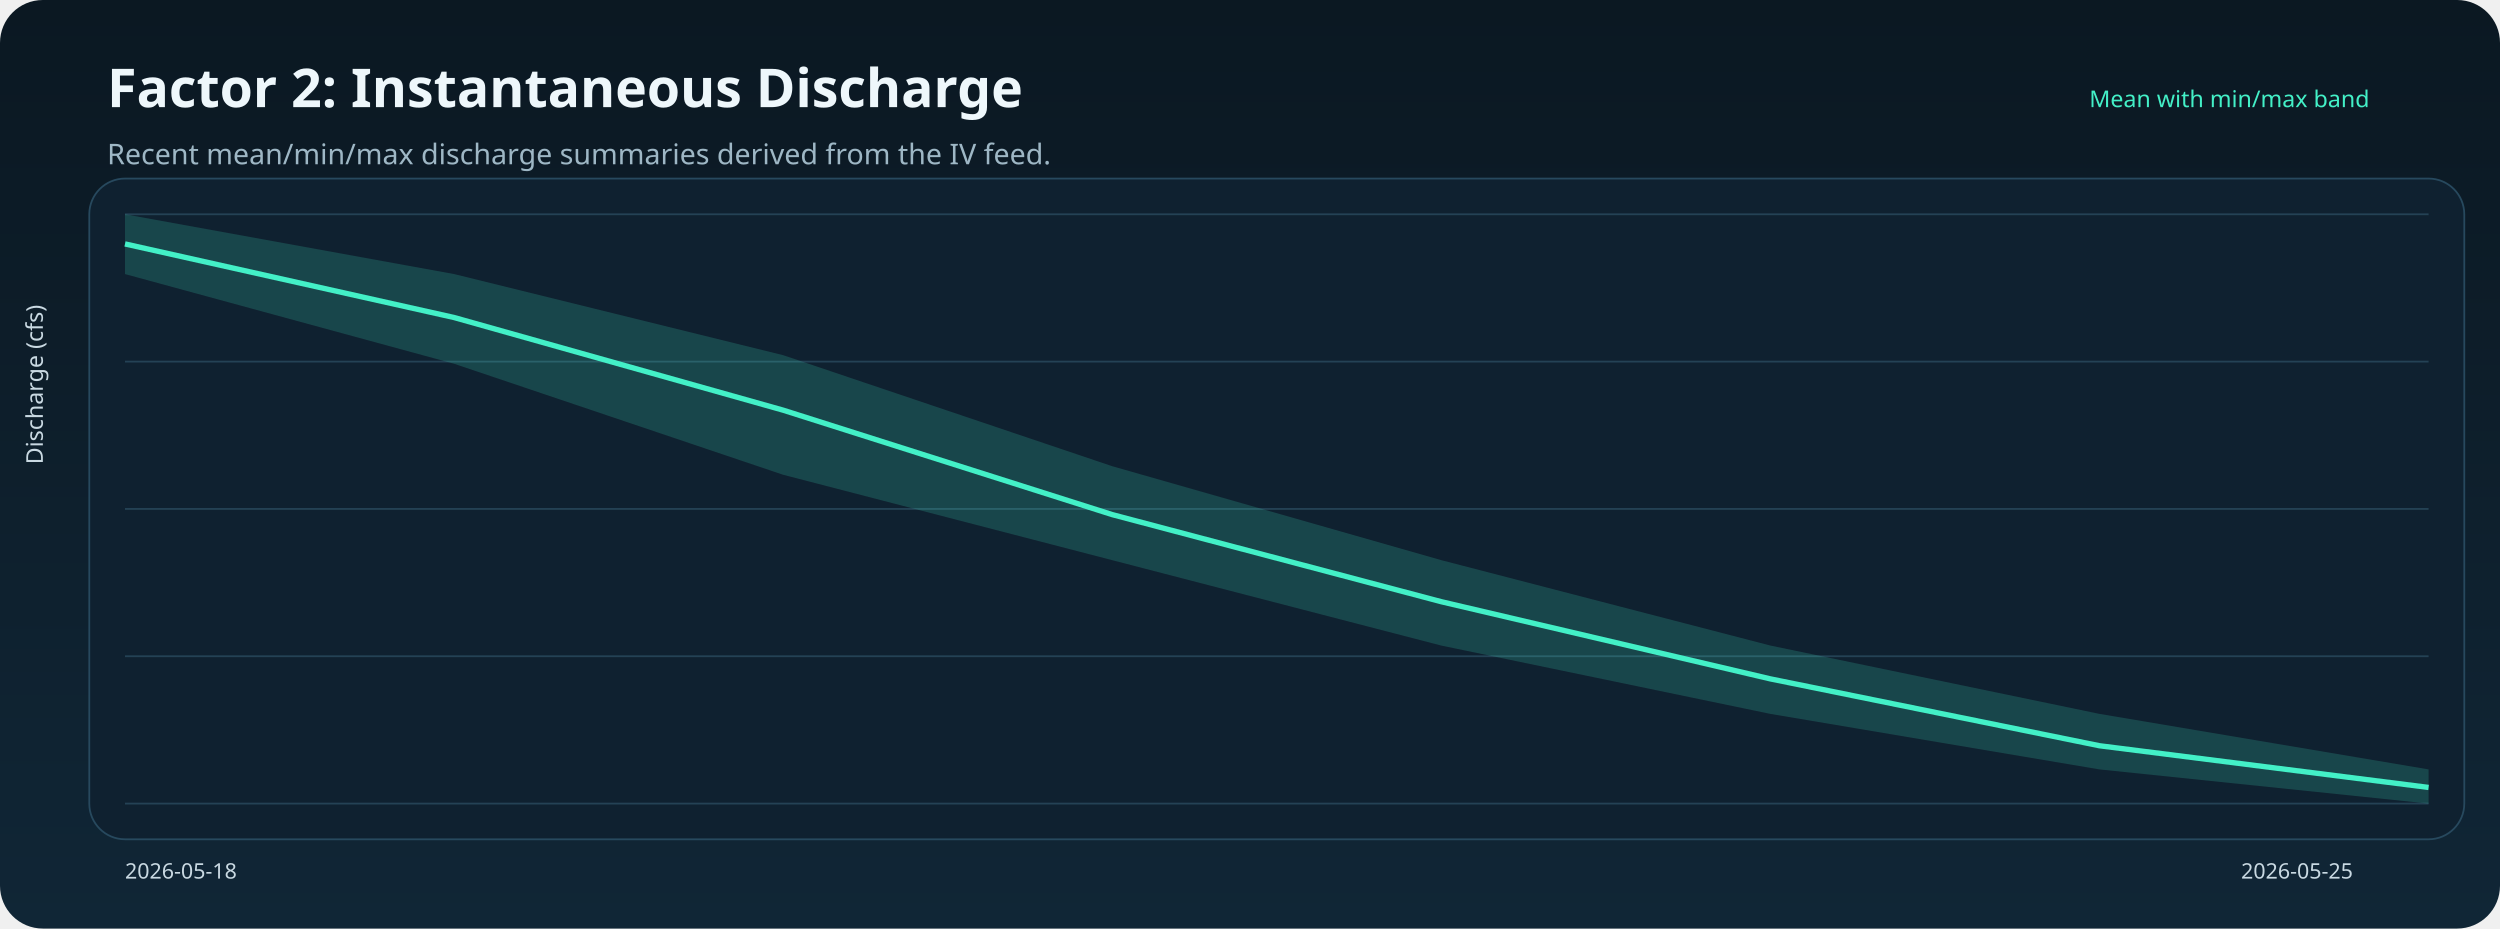
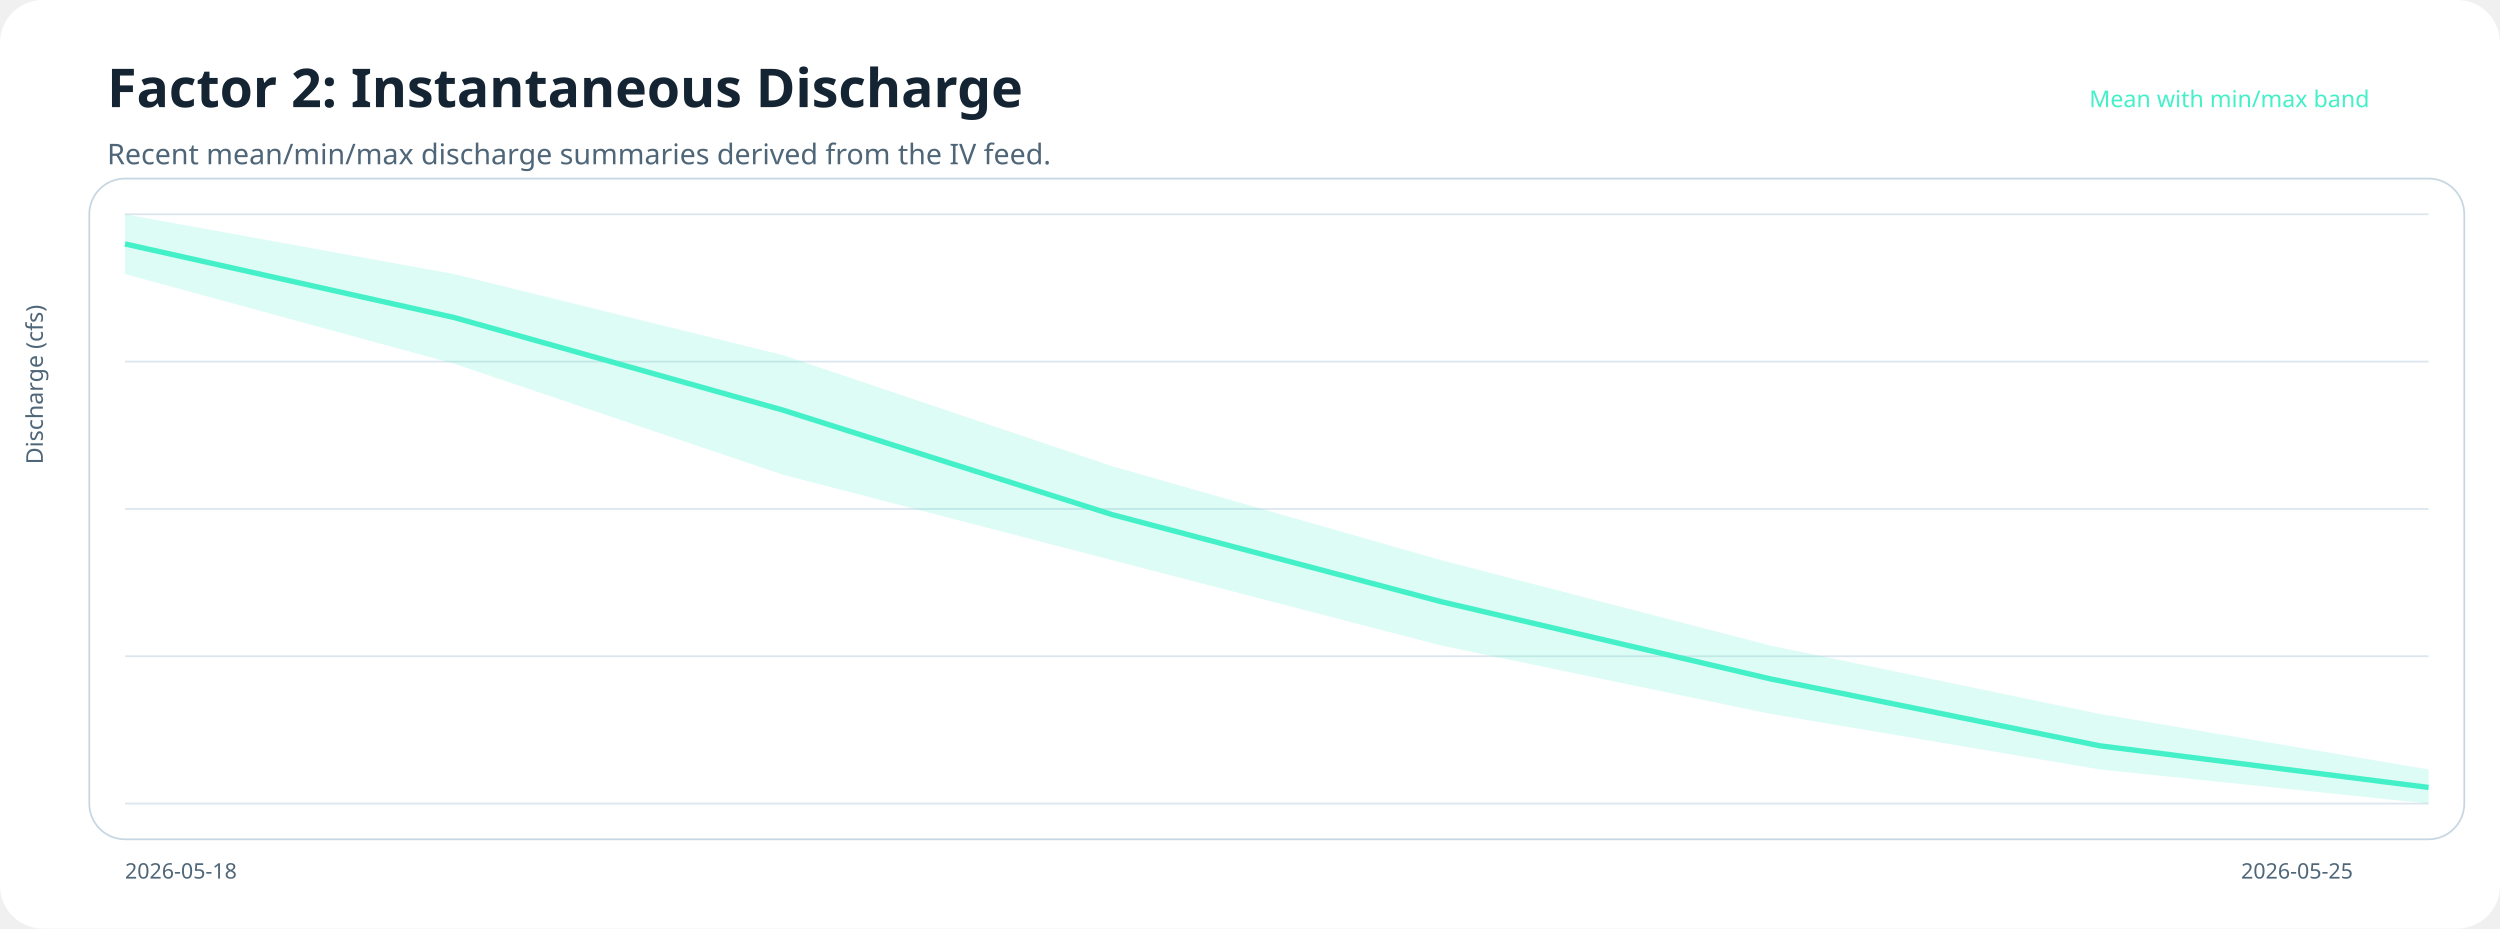
<svg xmlns="http://www.w3.org/2000/svg" width="1400" height="520" viewBox="0 0 1400 520">
-   <defs>
-     <linearGradient id="bg" x1="0" x2="0" y1="0" y2="1">
-       <stop offset="0%" stop-color="#0b1822" />
-       <stop offset="100%" stop-color="#102636" />
-     </linearGradient>
-     <filter id="shadow" x="-20%" y="-20%" width="140%" height="140%">
-       <feDropShadow dx="0" dy="10" stdDeviation="12" flood-color="#000000" flood-opacity="0.22" />
-     </filter>
-   </defs>
-   <rect width="1400" height="520" rx="24" fill="url(#bg)" />
-   <text x="60" y="60" fill="#eef7fb" font-size="30" font-family="Segoe UI" font-weight="700">Factor 2: Instantaneous Discharge</text>
-   <text x="60" y="92" fill="#9eb7c5" font-size="16" font-family="Segoe UI">Recent mean/min/max discharge summaries derived from the IV feed.</text>
-   <rect x="50" y="100" width="1330" height="370" rx="20" fill="#0f2130" stroke="#27495e" />
-   <line x1="70" y1="120.0" x2="1360" y2="120.0" stroke="#244255" />
-   <line x1="70" y1="202.5" x2="1360" y2="202.5" stroke="#244255" />
-   <line x1="70" y1="285.0" x2="1360" y2="285.0" stroke="#244255" />
-   <line x1="70" y1="367.5" x2="1360" y2="367.5" stroke="#244255" />
-   <line x1="70" y1="450.0" x2="1360" y2="450.0" stroke="#244255" />
+   <defs />
+   <rect width="1400" height="520" rx="24" fill="#ffffff" />
+   <text x="60" y="60" fill="#142433" font-size="30" font-family="Segoe UI" font-weight="700">Factor 2: Instantaneous Discharge</text>
+   <text x="60" y="92" fill="#4e6678" font-size="16" font-family="Segoe UI">Recent mean/min/max discharge summaries derived from the IV feed.</text>
+   <rect x="50" y="100" width="1330" height="370" rx="20" fill="#ffffff" stroke="#c7d7e2" />
+   <line x1="70" y1="120.0" x2="1360" y2="120.0" stroke="#dbe6ee" />
+   <line x1="70" y1="202.5" x2="1360" y2="202.5" stroke="#dbe6ee" />
+   <line x1="70" y1="285.0" x2="1360" y2="285.0" stroke="#dbe6ee" />
+   <line x1="70" y1="367.5" x2="1360" y2="367.5" stroke="#dbe6ee" />
+   <line x1="70" y1="450.0" x2="1360" y2="450.0" stroke="#dbe6ee" />
  <polygon points="70.00,120.00 254.29,153.48 438.57,198.91 622.86,261.09 807.14,313.70 991.43,361.52 1175.71,399.78 1360.00,430.87 1360.00,450.00 1175.71,430.87 991.43,399.78 807.14,361.52 622.86,313.70 438.57,265.87 254.29,203.70 70.00,153.48" fill="#43f0c7" opacity="0.18" />
  <polyline fill="none" stroke="#43f0c7" stroke-width="3" points="70.00,136.60 254.29,177.81 438.57,229.70 622.86,288.19 807.14,336.96 991.43,380.18 1175.71,417.62 1360.00,440.97" />
-   <text x="70" y="492" fill="#c9d9e2" font-size="12" font-family="Segoe UI">2026-05-18</text>
-   <text x="1255" y="492" fill="#c9d9e2" font-size="12" font-family="Segoe UI">2026-05-25</text>
-   <text x="24" y="260.0" transform="rotate(-90 24 260.0)" fill="#c9d9e2" font-size="13" font-family="Segoe UI">Discharge (cfs)</text>
+   <text x="70" y="492" fill="#4e6678" font-size="12" font-family="Segoe UI">2026-05-18</text>
+   <text x="1255" y="492" fill="#4e6678" font-size="12" font-family="Segoe UI">2026-05-25</text>
+   <text x="24" y="260.0" transform="rotate(-90 24 260.0)" fill="#4e6678" font-size="13" font-family="Segoe UI">Discharge (cfs)</text>
  <text x="1170" y="60" fill="#43f0c7" font-size="13" font-family="Segoe UI">Mean with min/max band</text>
</svg>
